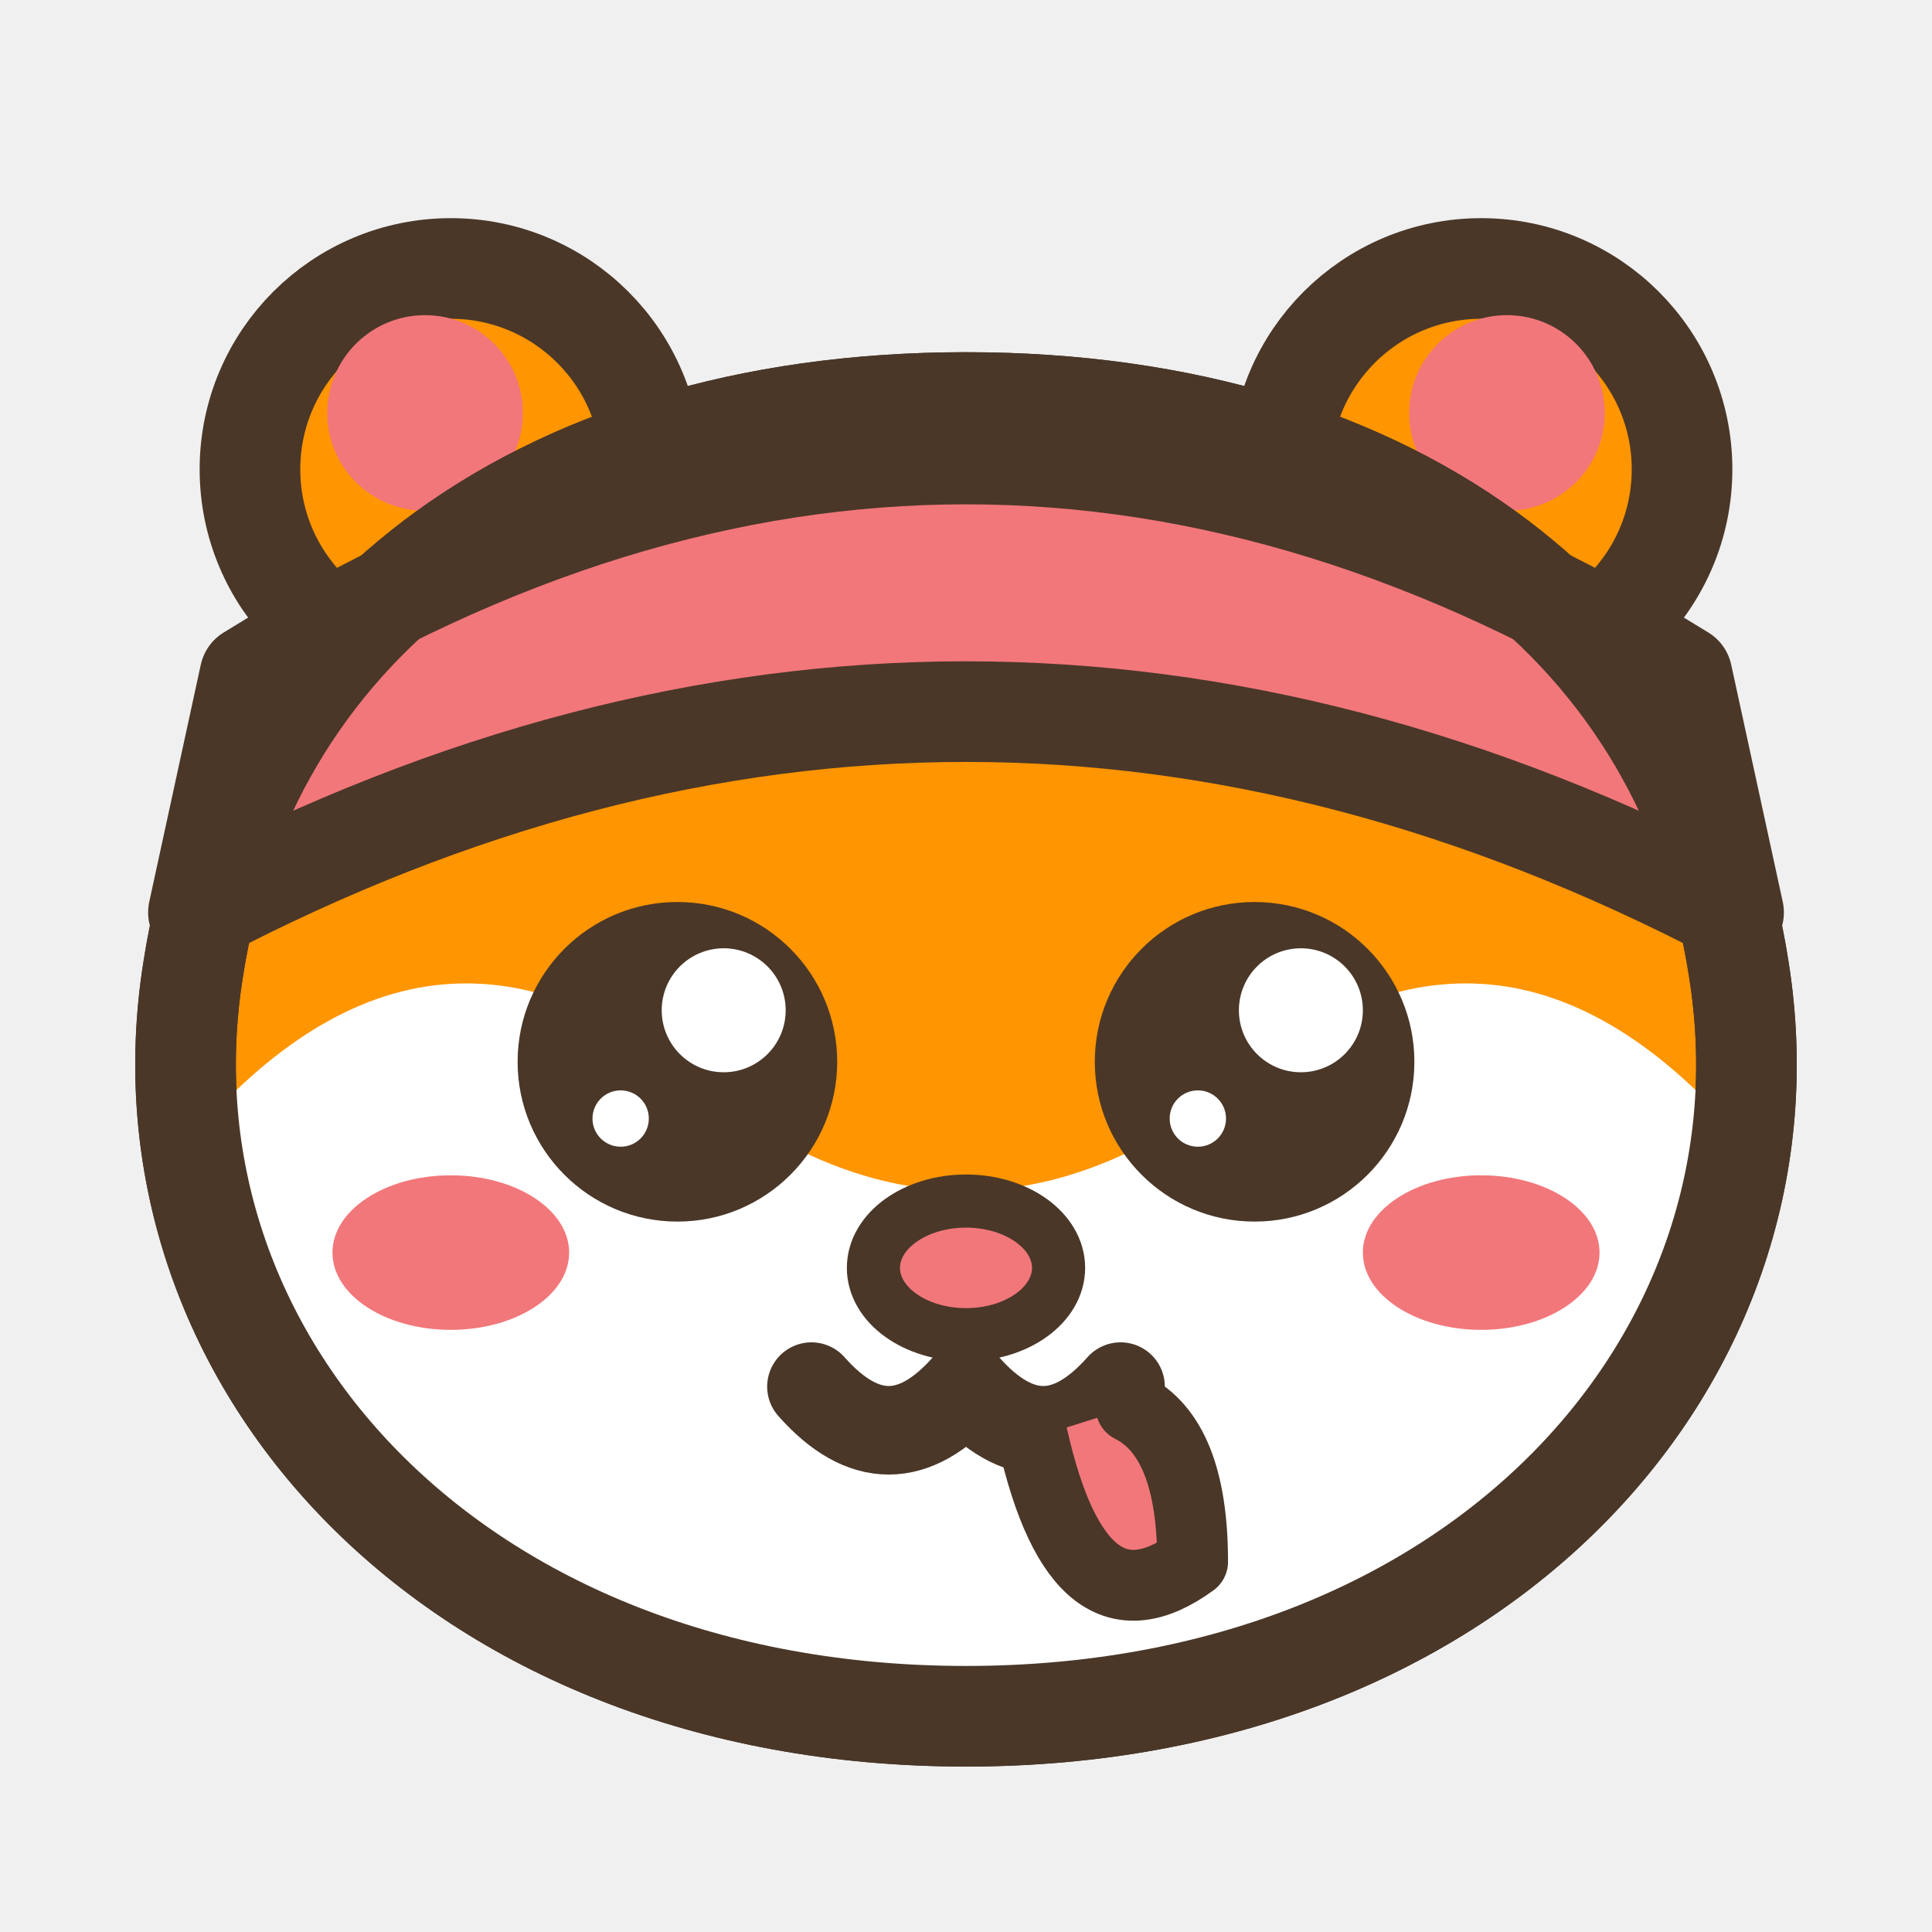
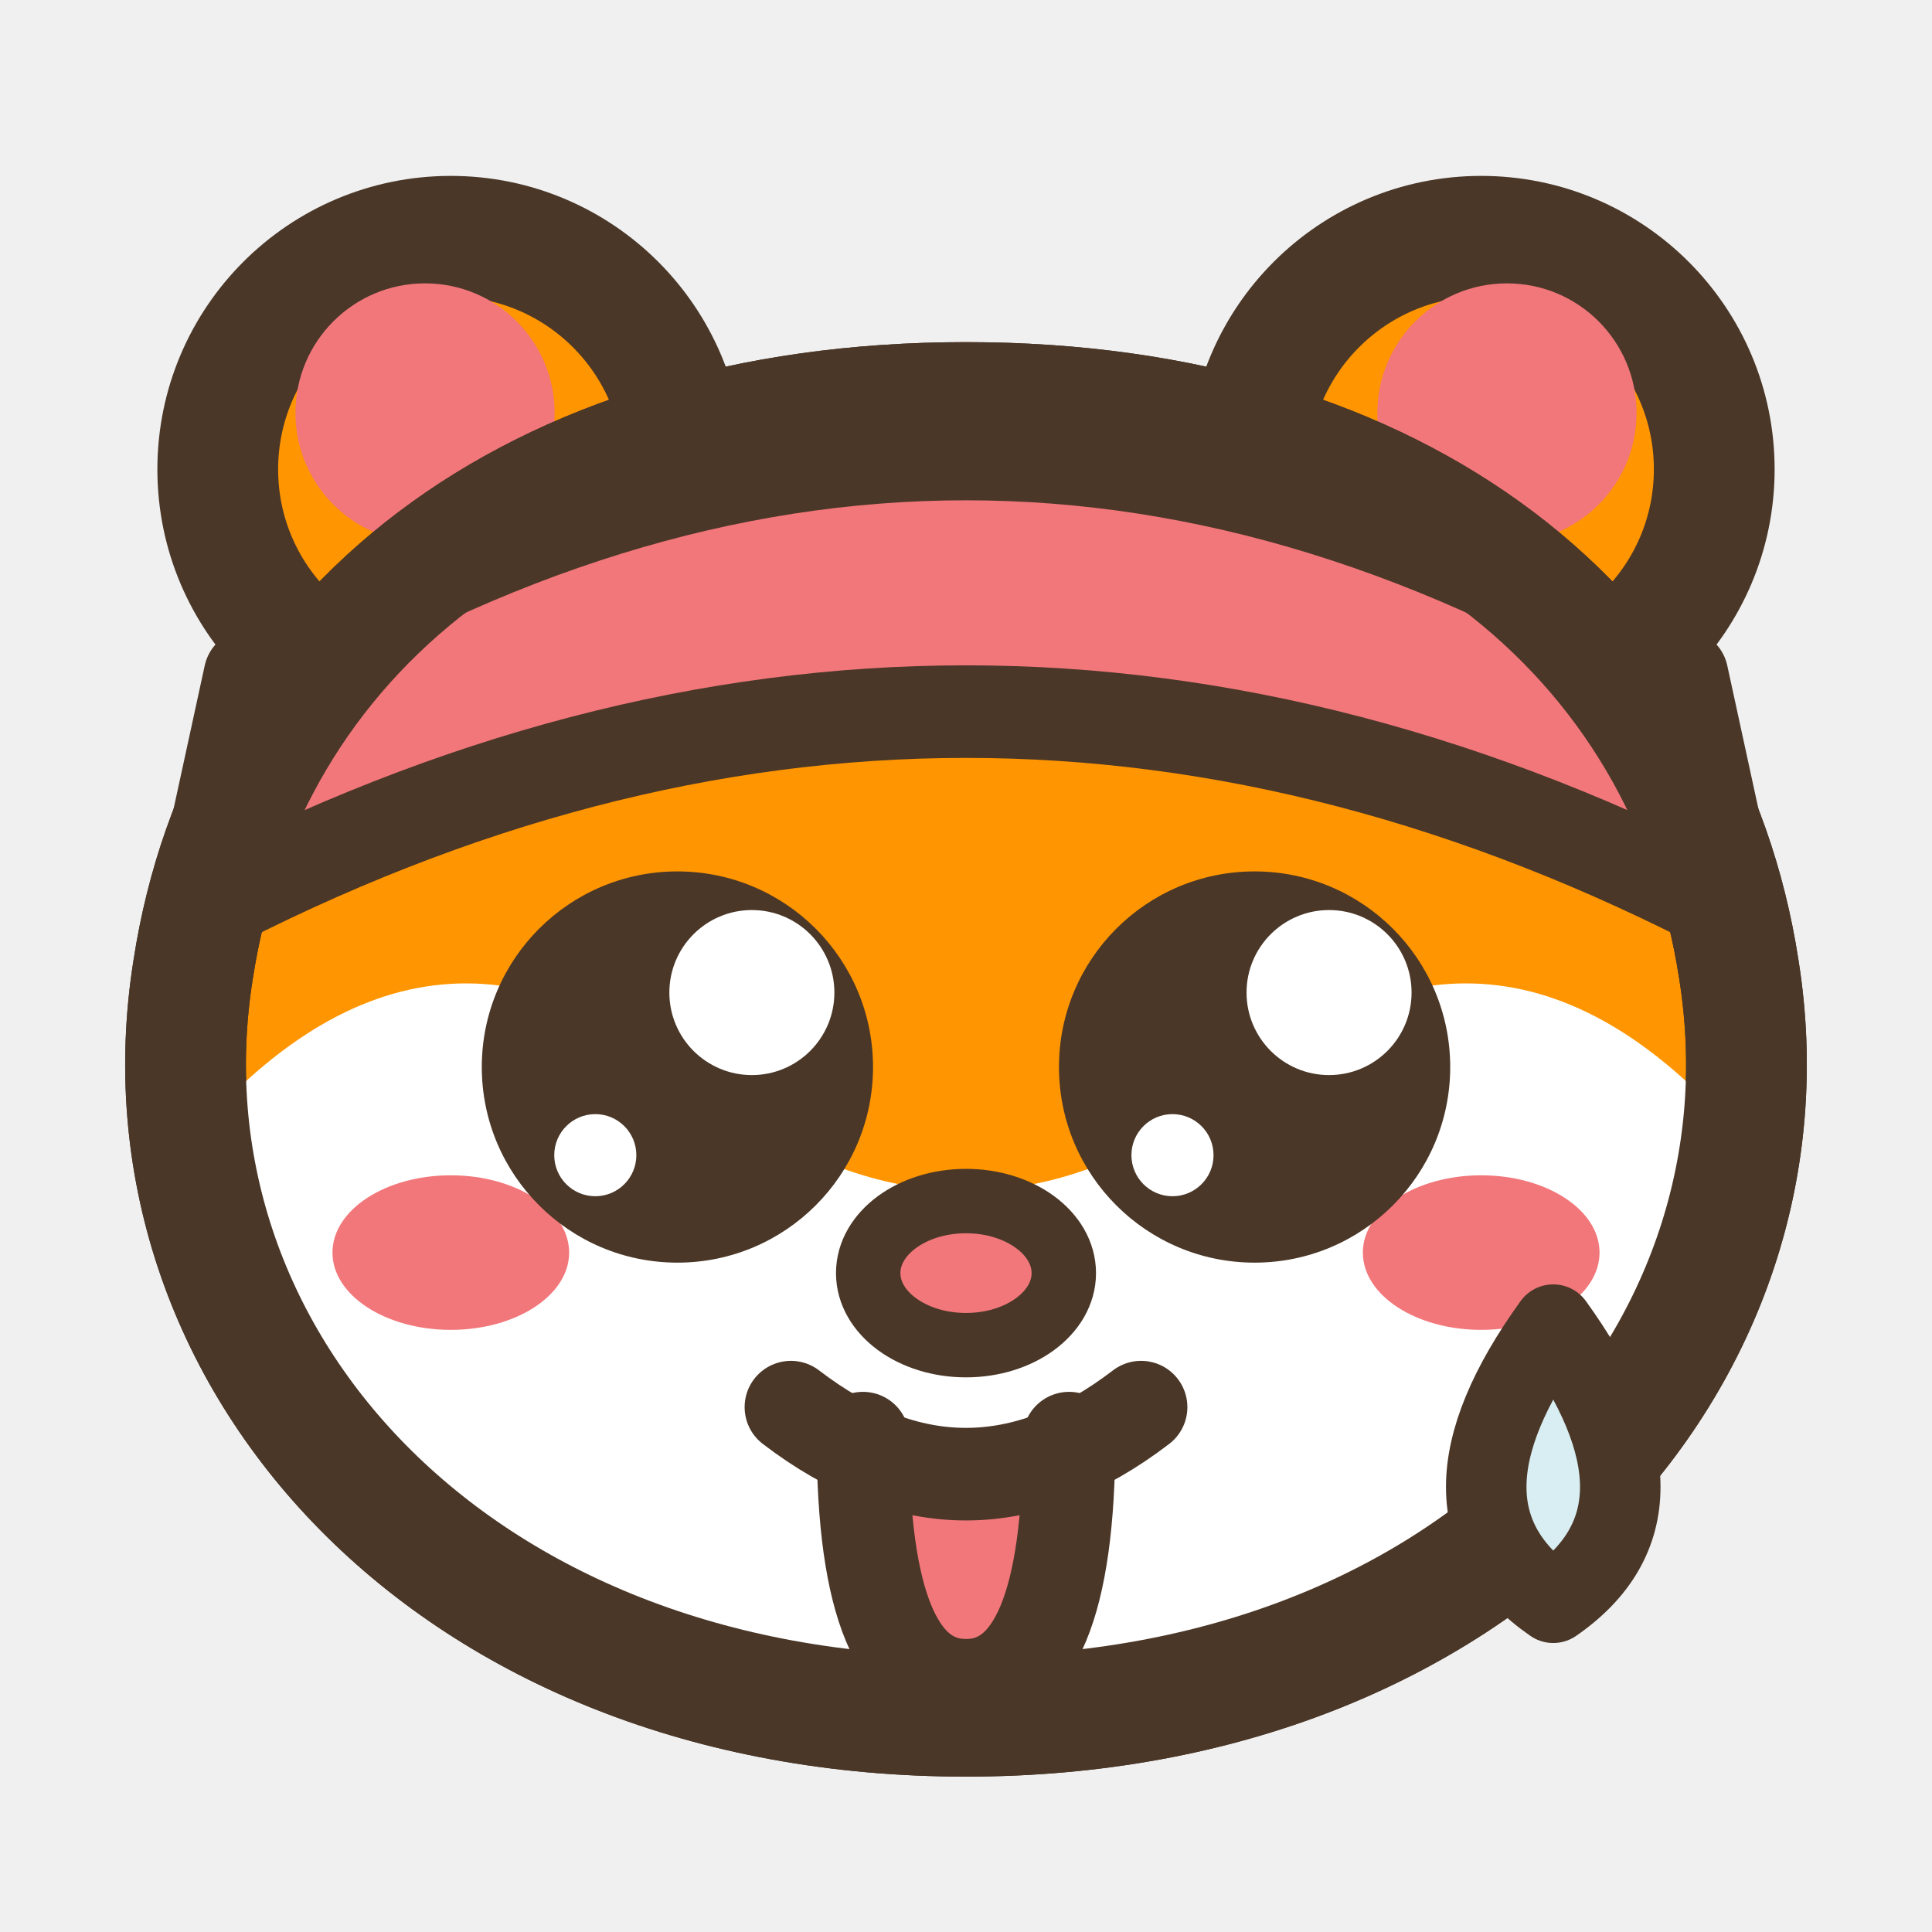
<svg xmlns="http://www.w3.org/2000/svg" viewBox="0 0 48 48">
-   <circle cx="11.2" cy="11.66" r="4.99" fill="#FF9500" stroke="#4A3728" stroke-width="2.5" stroke-linecap="round" stroke-linejoin="round" />
-   <circle cx="10.56" cy="10.26" r="2.43" fill="#F2777A" stroke="none" />
-   <circle cx="36.8" cy="11.66" r="4.99" fill="#FF9500" stroke="#4A3728" stroke-width="2.5" stroke-linecap="round" stroke-linejoin="round" />
-   <circle cx="37.44" cy="10.26" r="2.43" fill="#F2777A" stroke="none" />
-   <path d="M24 10 C34.88 10 41.92 15.76 43.2 24.08 C44.74 33.68 36.8 42.64 24 42.64 C11.2 42.64 3.26 33.68 4.8 24.08 C6.08 15.76 13.12 10 24 10 Z" fill="#FF9500" stroke="#4A3728" stroke-width="2.5" stroke-linecap="round" stroke-linejoin="round" />
+   <circle cx="11.2" cy="11.66" r="5.79" fill="#FF9500" stroke="#4A3728" stroke-width="3" stroke-linecap="round" stroke-linejoin="round" />
+   <circle cx="10.56" cy="10.26" r="3.22" fill="#F2777A" stroke="none" />
+   <circle cx="36.8" cy="11.66" r="5.79" fill="#FF9500" stroke="#4A3728" stroke-width="3" stroke-linecap="round" stroke-linejoin="round" />
+   <circle cx="37.44" cy="10.26" r="3.22" fill="#F2777A" stroke="none" />
+   <path d="M24 10 C34.88 10 41.92 15.76 43.2 24.08 C44.74 33.68 36.8 42.64 24 42.64 C11.2 42.64 3.26 33.68 4.8 24.08 C6.08 15.76 13.12 10 24 10 Z" fill="#FF9500" stroke="#4A3728" stroke-width="3" stroke-linecap="round" stroke-linejoin="round" />
  <path d="M5.06 27.92 Q11.2 21.14 18.11 27.54 Q24 31.63 29.89 27.54 Q36.8 21.14 42.94 27.92 C43.97 34.96 36.16 42.38 24 42.38 C11.84 42.38 4.03 34.96 5.06 27.92 Z" fill="#FFFFFF" stroke="none" />
-   <path d="M6.21 16.78 Q24 5.78 41.79 16.78 L43.07 22.67 Q24 12.69 4.93 22.67 Z" fill="#F2777A" stroke="#4A3728" stroke-width="2.5" stroke-linecap="round" stroke-linejoin="round" />
-   <path d="M24 10 C34.88 10 41.92 15.76 43.2 24.08 C44.74 33.68 36.8 42.64 24 42.64 C11.2 42.64 3.26 33.68 4.8 24.08 C6.08 15.76 13.12 10 24 10 Z" fill="none" stroke="#4A3728" stroke-width="2.5" stroke-linecap="round" stroke-linejoin="round" />
+   <path d="M6.21 16.78 Q24 5.78 41.79 16.78 L43.07 22.67 Q24 12.69 4.93 22.67 Z" fill="#F2777A" stroke="#4A3728" stroke-width="2.3" stroke-linecap="round" stroke-linejoin="round" />
+   <path d="M24 10 C34.88 10 41.92 15.76 43.2 24.08 C44.74 33.68 36.8 42.64 24 42.64 C11.2 42.64 3.26 33.68 4.8 24.08 C6.08 15.76 13.12 10 24 10 Z" fill="none" stroke="#4A3728" stroke-width="3" stroke-linecap="round" stroke-linejoin="round" />
  <ellipse cx="11.2" cy="31.12" rx="2.94" ry="1.92" fill="#F2777A" stroke="none" />
  <ellipse cx="36.8" cy="31.12" rx="2.94" ry="1.92" fill="#F2777A" stroke="none" />
-   <circle cx="16.83" cy="26.38" r="3.97" fill="#4A3728" stroke="none" />
-   <circle cx="17.98" cy="25.1" r="1.54" fill="#FFFFFF" stroke="none" />
-   <circle cx="15.42" cy="27.79" r="0.7" fill="#FFFFFF" stroke="none" />
-   <circle cx="31.17" cy="26.38" r="3.97" fill="#4A3728" stroke="none" />
-   <circle cx="32.32" cy="25.1" r="1.54" fill="#FFFFFF" stroke="none" />
-   <circle cx="29.76" cy="27.79" r="0.7" fill="#FFFFFF" stroke="none" />
-   <ellipse cx="24" cy="31.5" rx="2.3" ry="1.66" fill="#F2777A" stroke="#4A3728" stroke-width="1.32" />
-   <path d="M20.16 34.45 Q22.08 36.62 24 34.45 Q25.92 36.62 27.84 34.45" fill="none" stroke="#4A3728" stroke-width="2.2" stroke-linecap="round" stroke-linejoin="round" />
-   <path d="M25.66 35.73 Q26.82 40.85 29.63 38.8 Q29.63 35.73 28.1 34.96" fill="#F2777A" stroke="#4A3728" stroke-width="1.76" stroke-linecap="round" stroke-linejoin="round" />
+   <circle cx="16.83" cy="26.51" r="4.86" fill="#4A3728" stroke="none" />
+   <circle cx="18.68" cy="24.66" r="2.05" fill="#FFFFFF" stroke="none" />
+   <circle cx="14.79" cy="28.7" r="1.02" fill="#FFFFFF" stroke="none" />
+   <circle cx="31.17" cy="26.51" r="4.86" fill="#4A3728" stroke="none" />
+   <circle cx="33.02" cy="24.66" r="2.05" fill="#FFFFFF" stroke="none" />
+   <circle cx="29.13" cy="28.7" r="1.02" fill="#FFFFFF" stroke="none" />
+   <ellipse cx="24" cy="31.63" rx="2.43" ry="1.79" fill="#F2777A" stroke="#4A3728" stroke-width="1.6" stroke-linecap="round" stroke-linejoin="round" />
+   <path d="M21.44 35.73 Q21.44 41.87 24 41.87 Q26.56 41.87 26.56 35.73" fill="#F2777A" stroke="#4A3728" stroke-width="2.3" stroke-linecap="round" stroke-linejoin="round" />
+   <path d="M19.65 34.96 Q24 38.29 28.35 34.96" fill="none" stroke="#4A3728" stroke-width="2.3" stroke-linecap="round" stroke-linejoin="round" />
+   <path d="M38.59 32.91 Q41.92 37.52 38.59 39.82 Q35.26 37.52 38.59 32.91 Z" fill="#D9EEF2" stroke="#4A3728" stroke-width="2" stroke-linecap="round" stroke-linejoin="round" />
</svg>
